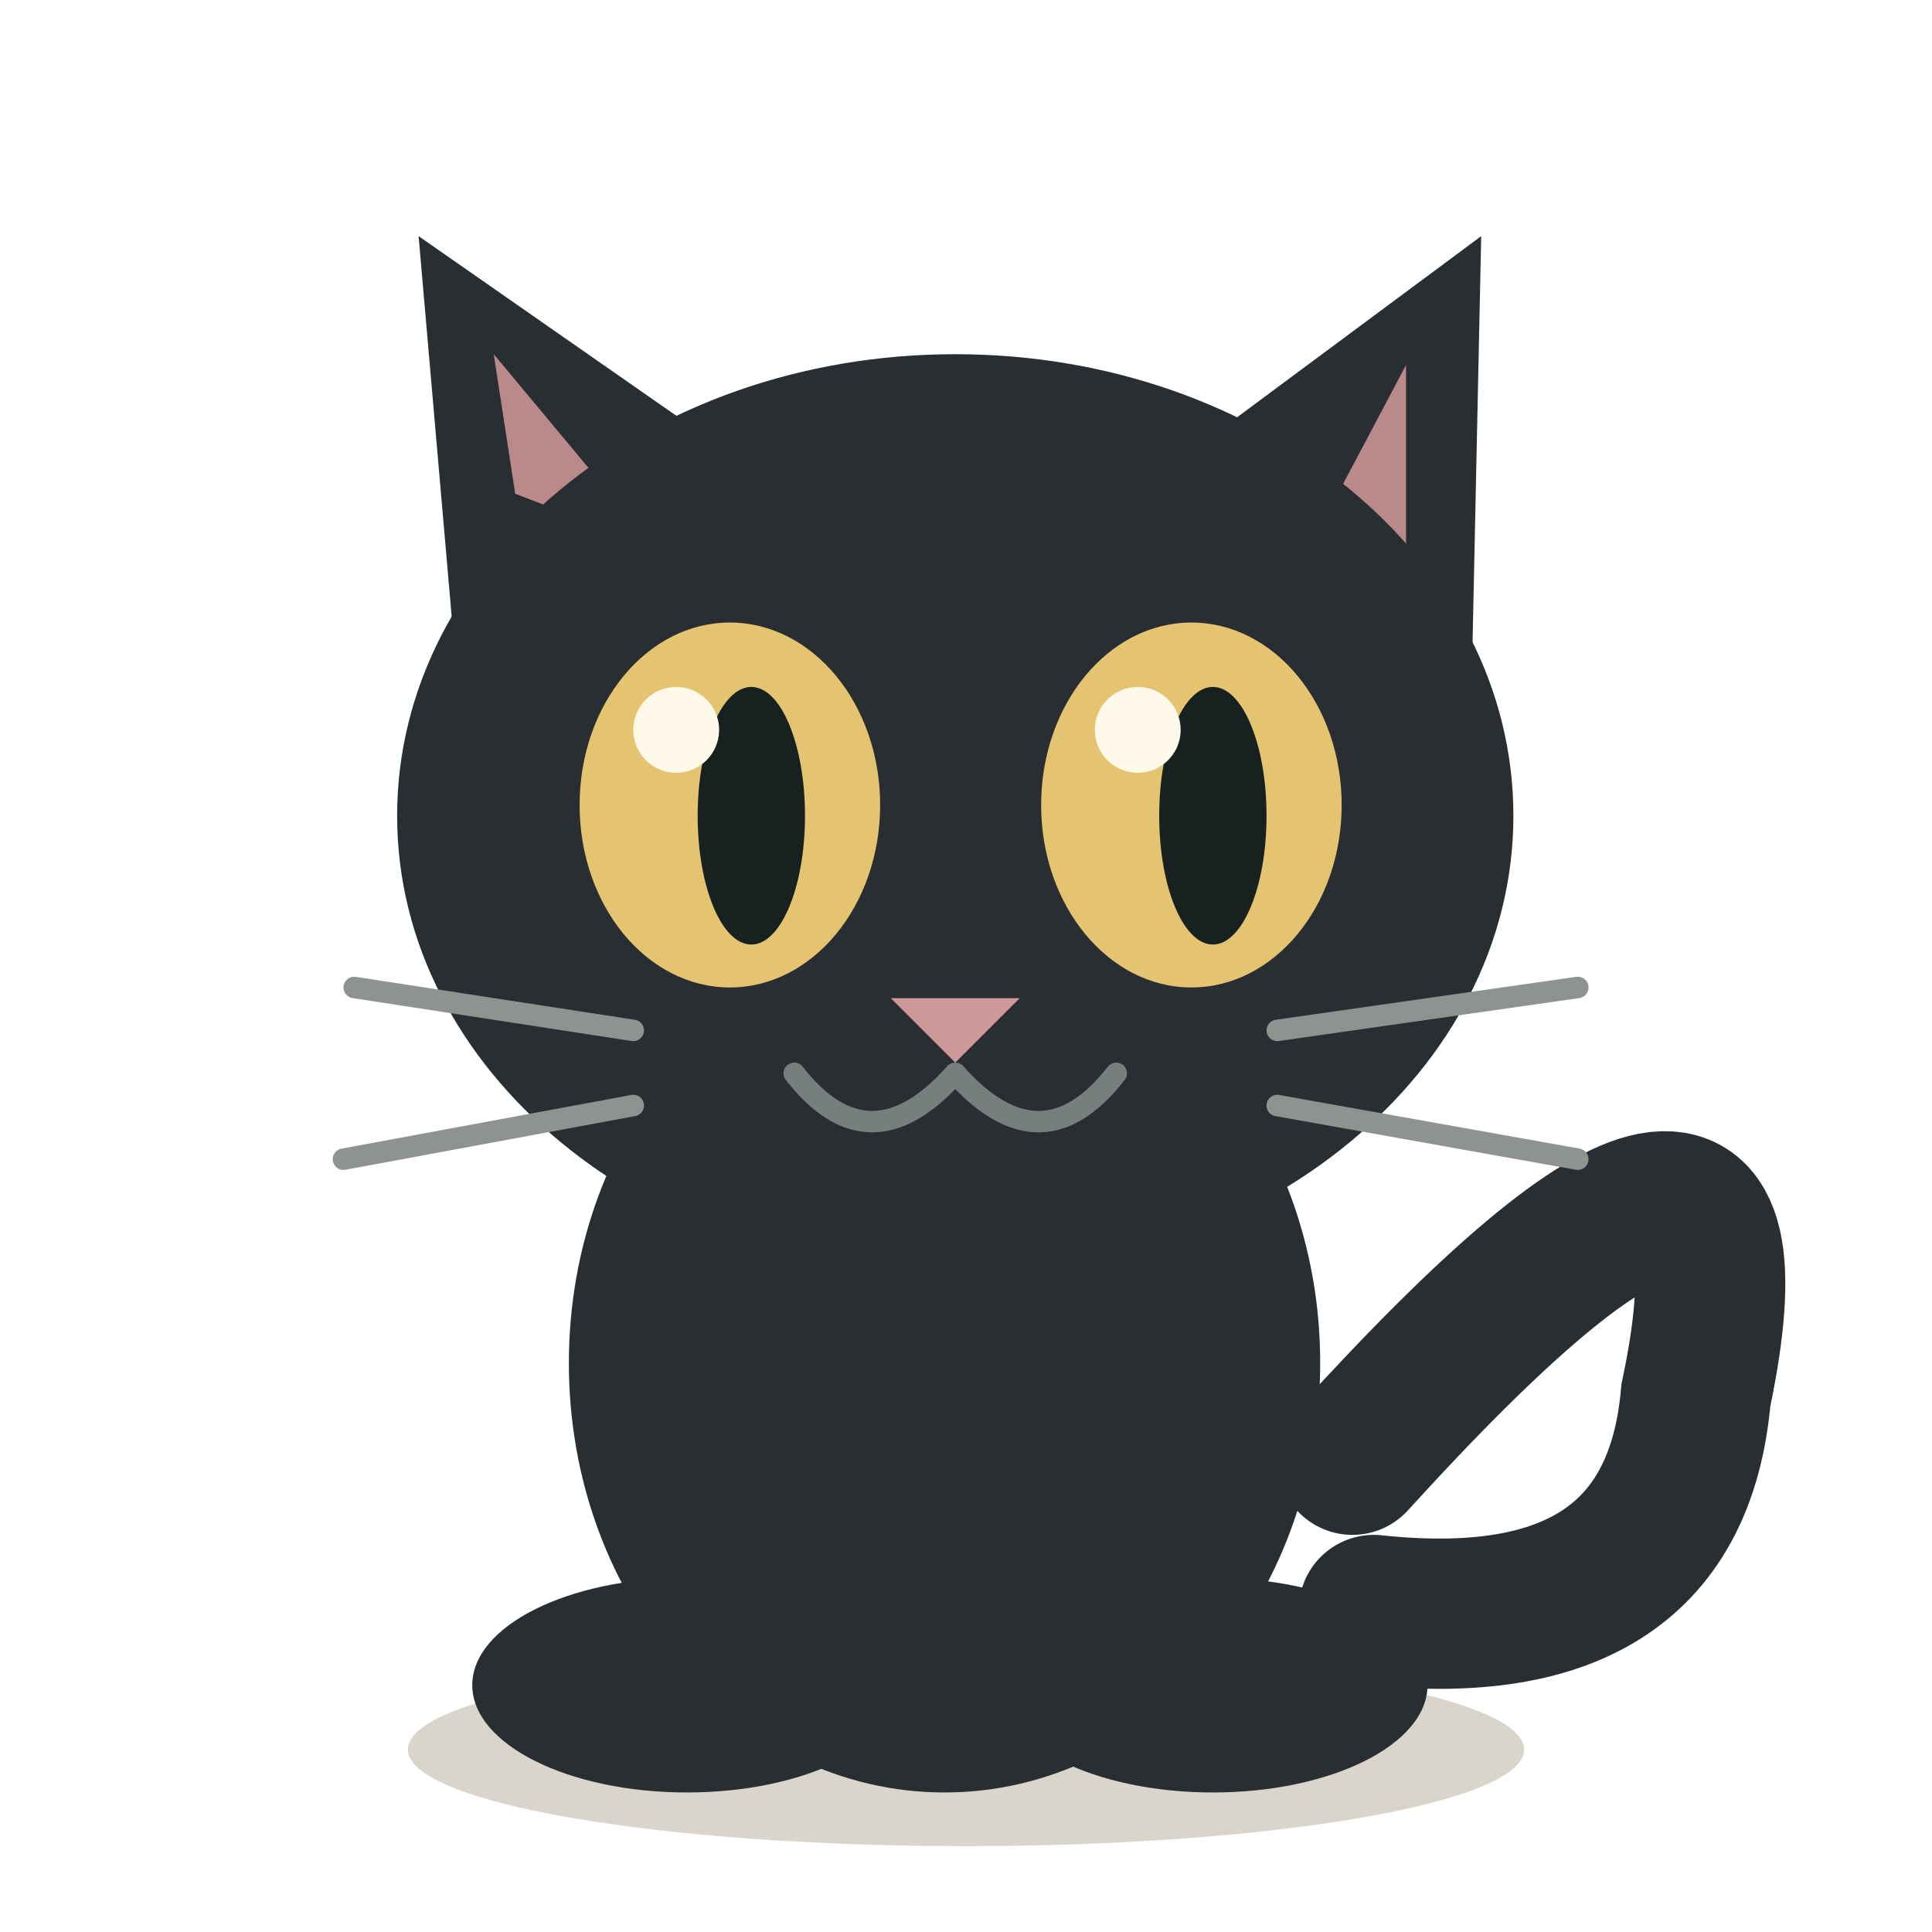
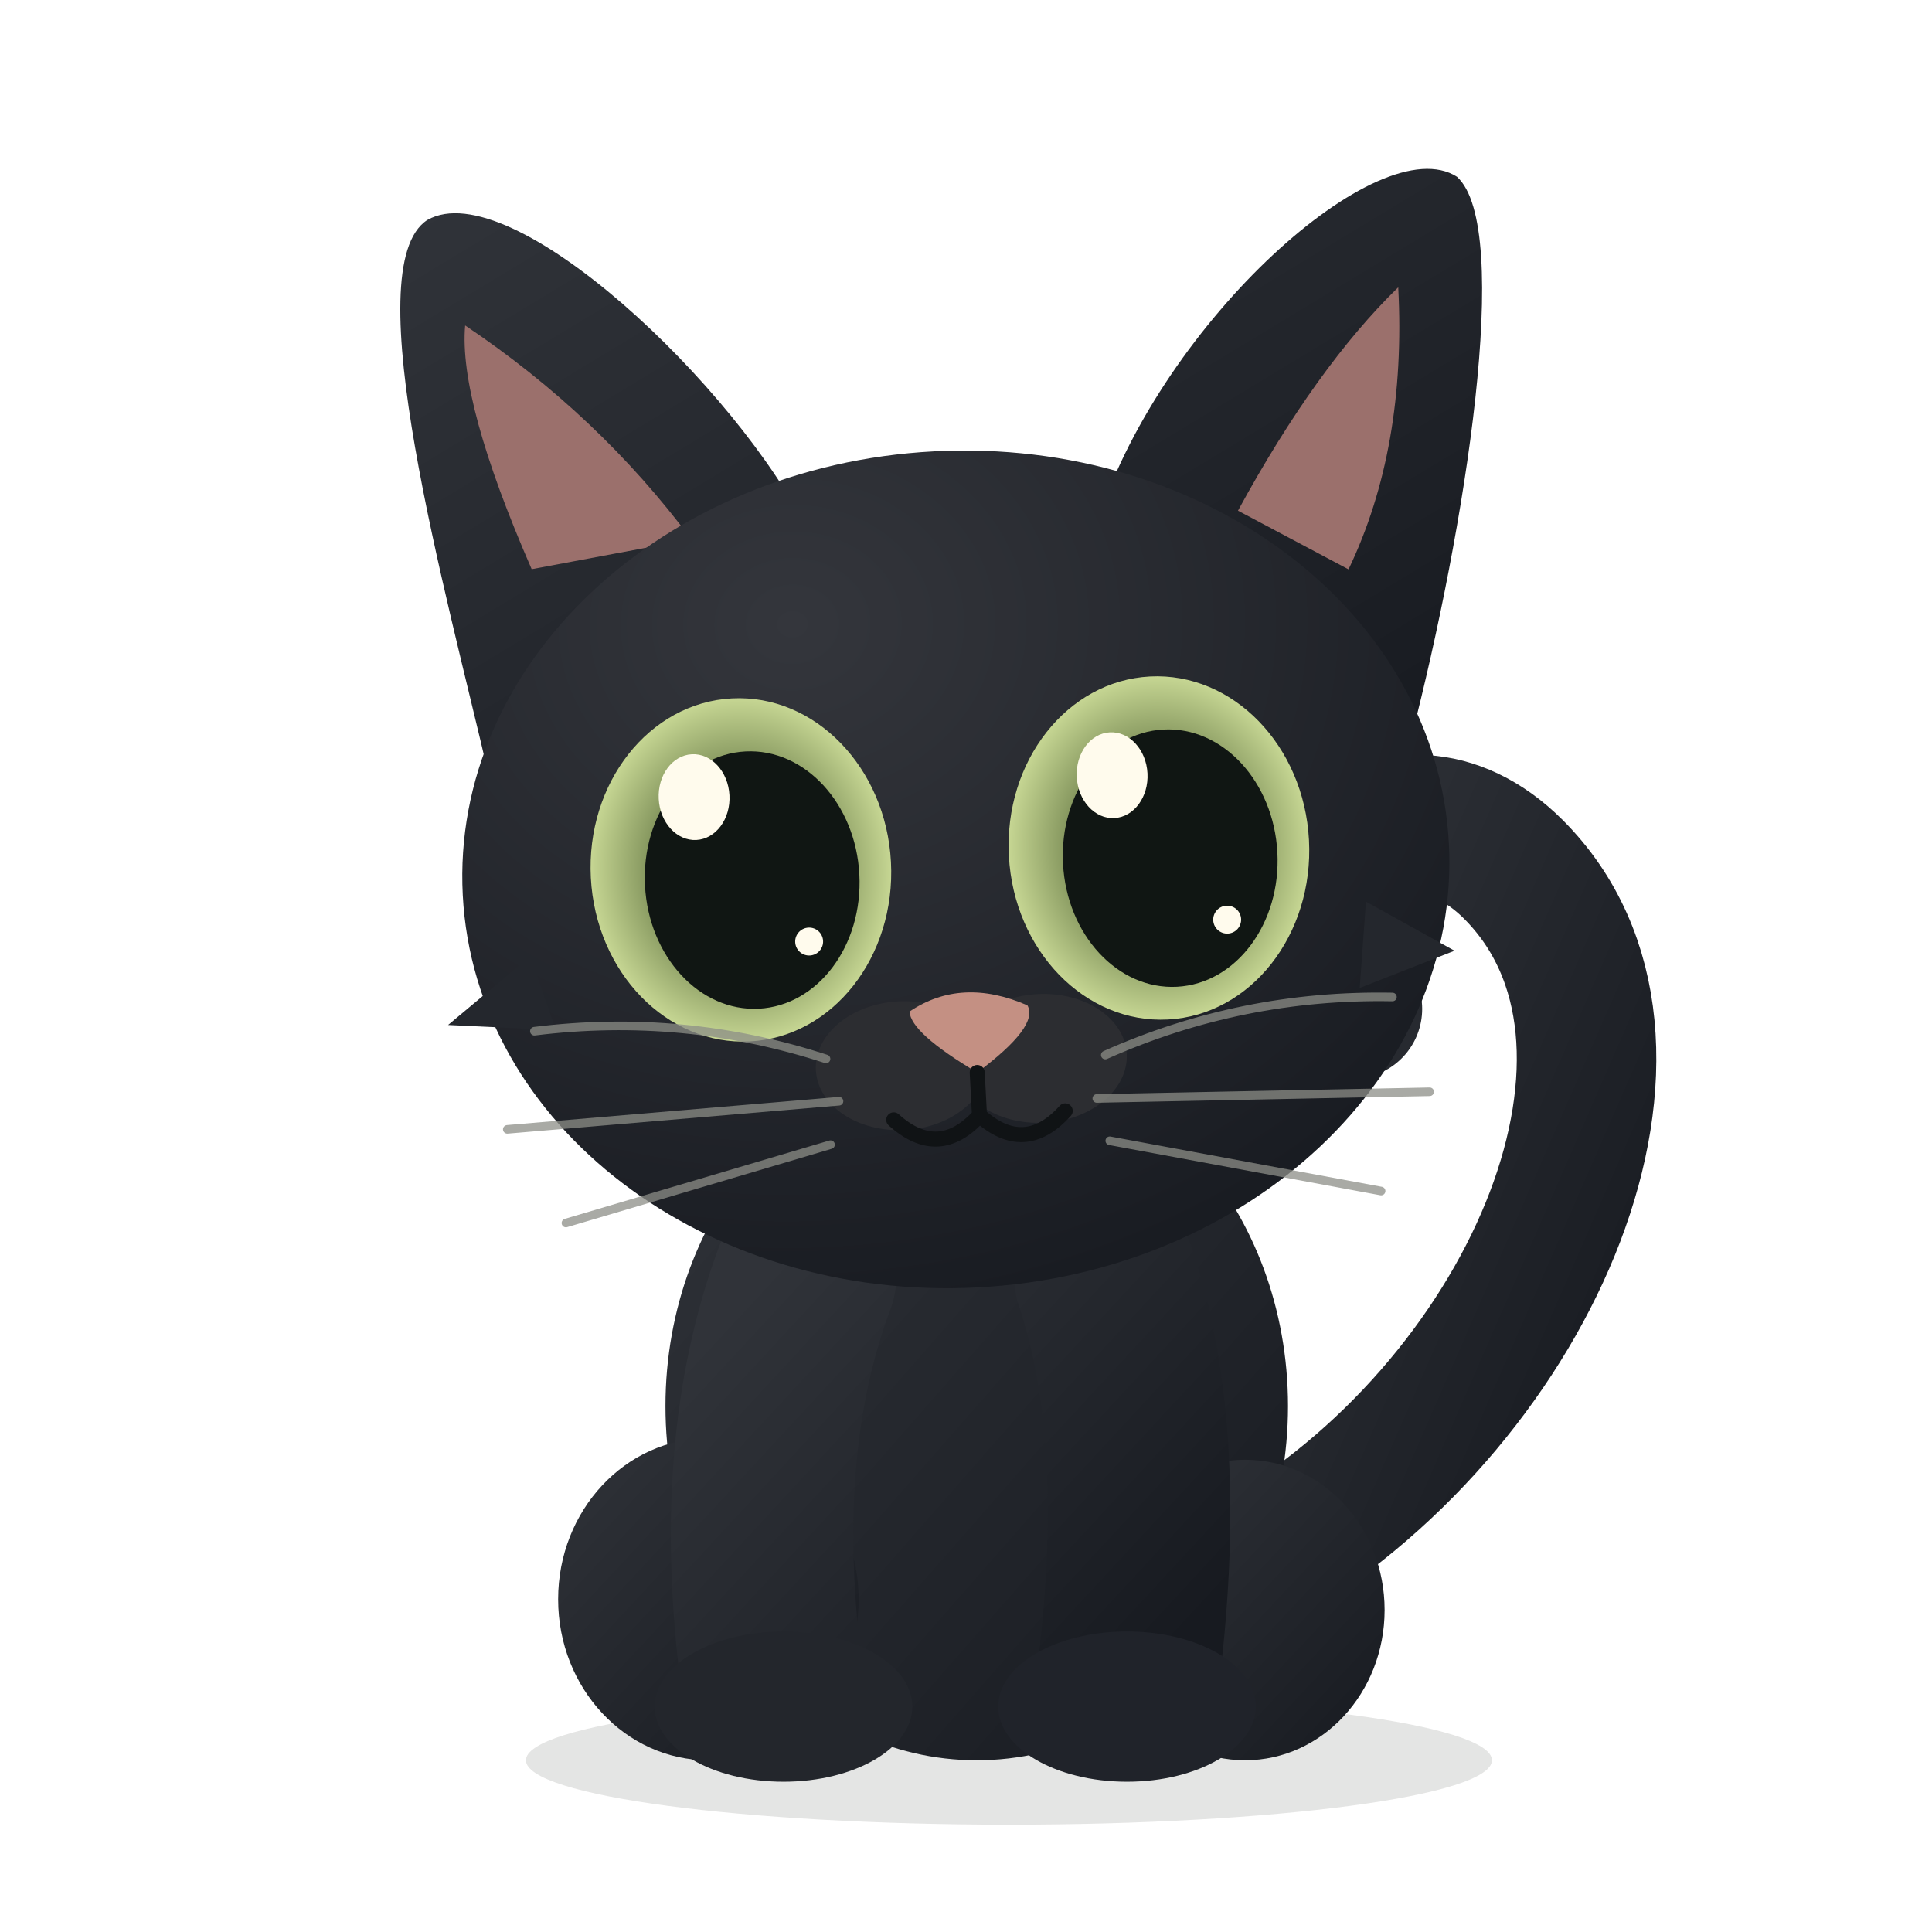
<svg xmlns="http://www.w3.org/2000/svg" viewBox="0 0 180 180">
-   <ellipse cx="90" cy="163" rx="52" ry="9" fill="#d9d5ca" />
-   <path d="M126 136q40-44 32-6q-2 23-30 20" fill="none" stroke="#292e32" stroke-width="14" stroke-linecap="round" />
-   <ellipse cx="88" cy="127" rx="35" ry="40" fill="#292e32" />
-   <ellipse cx="64" cy="157" rx="20" ry="10" fill="#292e32" />
-   <ellipse cx="113" cy="157" rx="20" ry="10" fill="#292e32" />
-   <path d="M43 68 39 22 72 45M107 45l31-23-1 47" fill="#292e32" />
-   <path d="m48 46-2-13 15 18m61 0 9-17 0 19" fill="#ba8989" />
-   <ellipse cx="89" cy="76" rx="52" ry="43" fill="#292e32" />
-   <ellipse cx="68" cy="75" rx="14" ry="17" fill="#e4c371" />
-   <ellipse cx="111" cy="75" rx="14" ry="17" fill="#e4c371" />
-   <ellipse cx="70" cy="76" rx="5" ry="12" fill="#172220" />
-   <ellipse cx="113" cy="76" rx="5" ry="12" fill="#172220" />
-   <circle cx="63" cy="68" r="4" fill="#fff9e9" />
-   <circle cx="106" cy="68" r="4" fill="#fff9e9" />
-   <path d="m83 93 12 0-6 6z" fill="#cf999b" />
-   <path d="M89 100q-8 9-15 0m15 0q8 9 15 0" fill="none" stroke="#777f7e" stroke-width="2" stroke-linecap="round" />
-   <path d="m59 96-26-4m26 11-27 5m87-12 28-4m-28 11 28 5" stroke="#8e9390" stroke-width="2" stroke-linecap="round" />
+   <defs>
+     <linearGradient id="coat" x1="0" y1="0" x2="1" y2="1">
+       <stop stop-color="#303339" />
+       <stop offset="1" stop-color="#171a20" />
+     </linearGradient>
+     <radialGradient id="face" cx=".35" cy=".2" r=".85">
+       <stop stop-color="#34363c" />
+       <stop offset="1" stop-color="#181b21" />
+     </radialGradient>
+     <radialGradient id="iris">
+       <stop offset=".5" stop-color="#71834e" />
+       <stop offset="1" stop-color="#c6d693" />
+     </radialGradient>
+   </defs>
+   <ellipse cx="94" cy="164" rx="45" ry="6" fill="#30332b" opacity=".13" />
+   <path d="M118 145c25-15 39-48 23-64-11-11-25 2-15 13" fill="none" stroke="url(#coat)" stroke-width="13" stroke-linecap="round" />
+   <ellipse cx="91" cy="131" rx="29" ry="33" fill="url(#coat)" />
+   <ellipse cx="66" cy="149" rx="14" ry="15" fill="url(#coat)" />
+   <ellipse cx="116" cy="150" rx="13" ry="14" fill="url(#coat)" />
+   <path d="M75 119q-6 16-3 38M103 119q5 15 2 38" fill="none" stroke="url(#coat)" stroke-width="17" stroke-linecap="round" />
+   <ellipse cx="73" cy="159" rx="12" ry="7" fill="#23262c" />
+   <ellipse cx="105" cy="159" rx="12" ry="7" fill="#20232a" />
+   <g transform="rotate(-3 89 80)">
+     <path d="M46 70C43 53 36 22 43 18c8-4 28 17 34 31M104 49c7-18 28-35 35-30 5 5-1 33-7 52" fill="url(#coat)" />
+     <path d="M51 51q-6-16-5-23 12 9 20 21M117 49q8-13 16-20 0 15-6 26" fill="#9b706c" />
+     <ellipse cx="89" cy="81" rx="46" ry="39" fill="url(#face)" />
+     <path d="m49 87-8 6 10 1m76-8 8 5-9 3" fill="#24272d" />
+     <ellipse cx="69" cy="80" rx="14" ry="16" fill="url(#iris)" />
+     <ellipse cx="108" cy="80" rx="14" ry="16" fill="url(#iris)" />
+     <ellipse cx="70" cy="81" rx="10" ry="12" fill="#101613" />
+     <ellipse cx="109" cy="81" rx="10" ry="12" fill="#101613" />
+     <ellipse cx="65" cy="73" rx="3.3" ry="4" fill="#fffbed" />
+     <ellipse cx="104" cy="73" rx="3.3" ry="4" fill="#fffbed" />
+     <circle cx="75" cy="87" r="1.3" fill="#fffbed" />
+     <circle cx="114" cy="87" r="1.3" fill="#fffbed" />
+     <ellipse cx="83" cy="99" rx="8" ry="6" fill="#2c2d31" />
+     <ellipse cx="96" cy="99" rx="8" ry="6" fill="#2c2d31" />
+     <path d="M84 94q5-3 11 0 1 2-5 6-6-4-6-6" fill="#c49083" />
+     <path d="M90 100v4m0 0q-4 4-8 0m8 0q4 4 8 0" fill="none" stroke="#101315" stroke-width="1.4" stroke-linecap="round" />
+     <path d="M76 98q-13-5-27-4m28 8-31 1m30 3-25 6m51-13q13-5 27-4m-28 8 31 1m-30 3 25 6" fill="none" stroke="#8c8e87" stroke-width=".8" opacity=".75" stroke-linecap="round" />
+   </g>
</svg>
